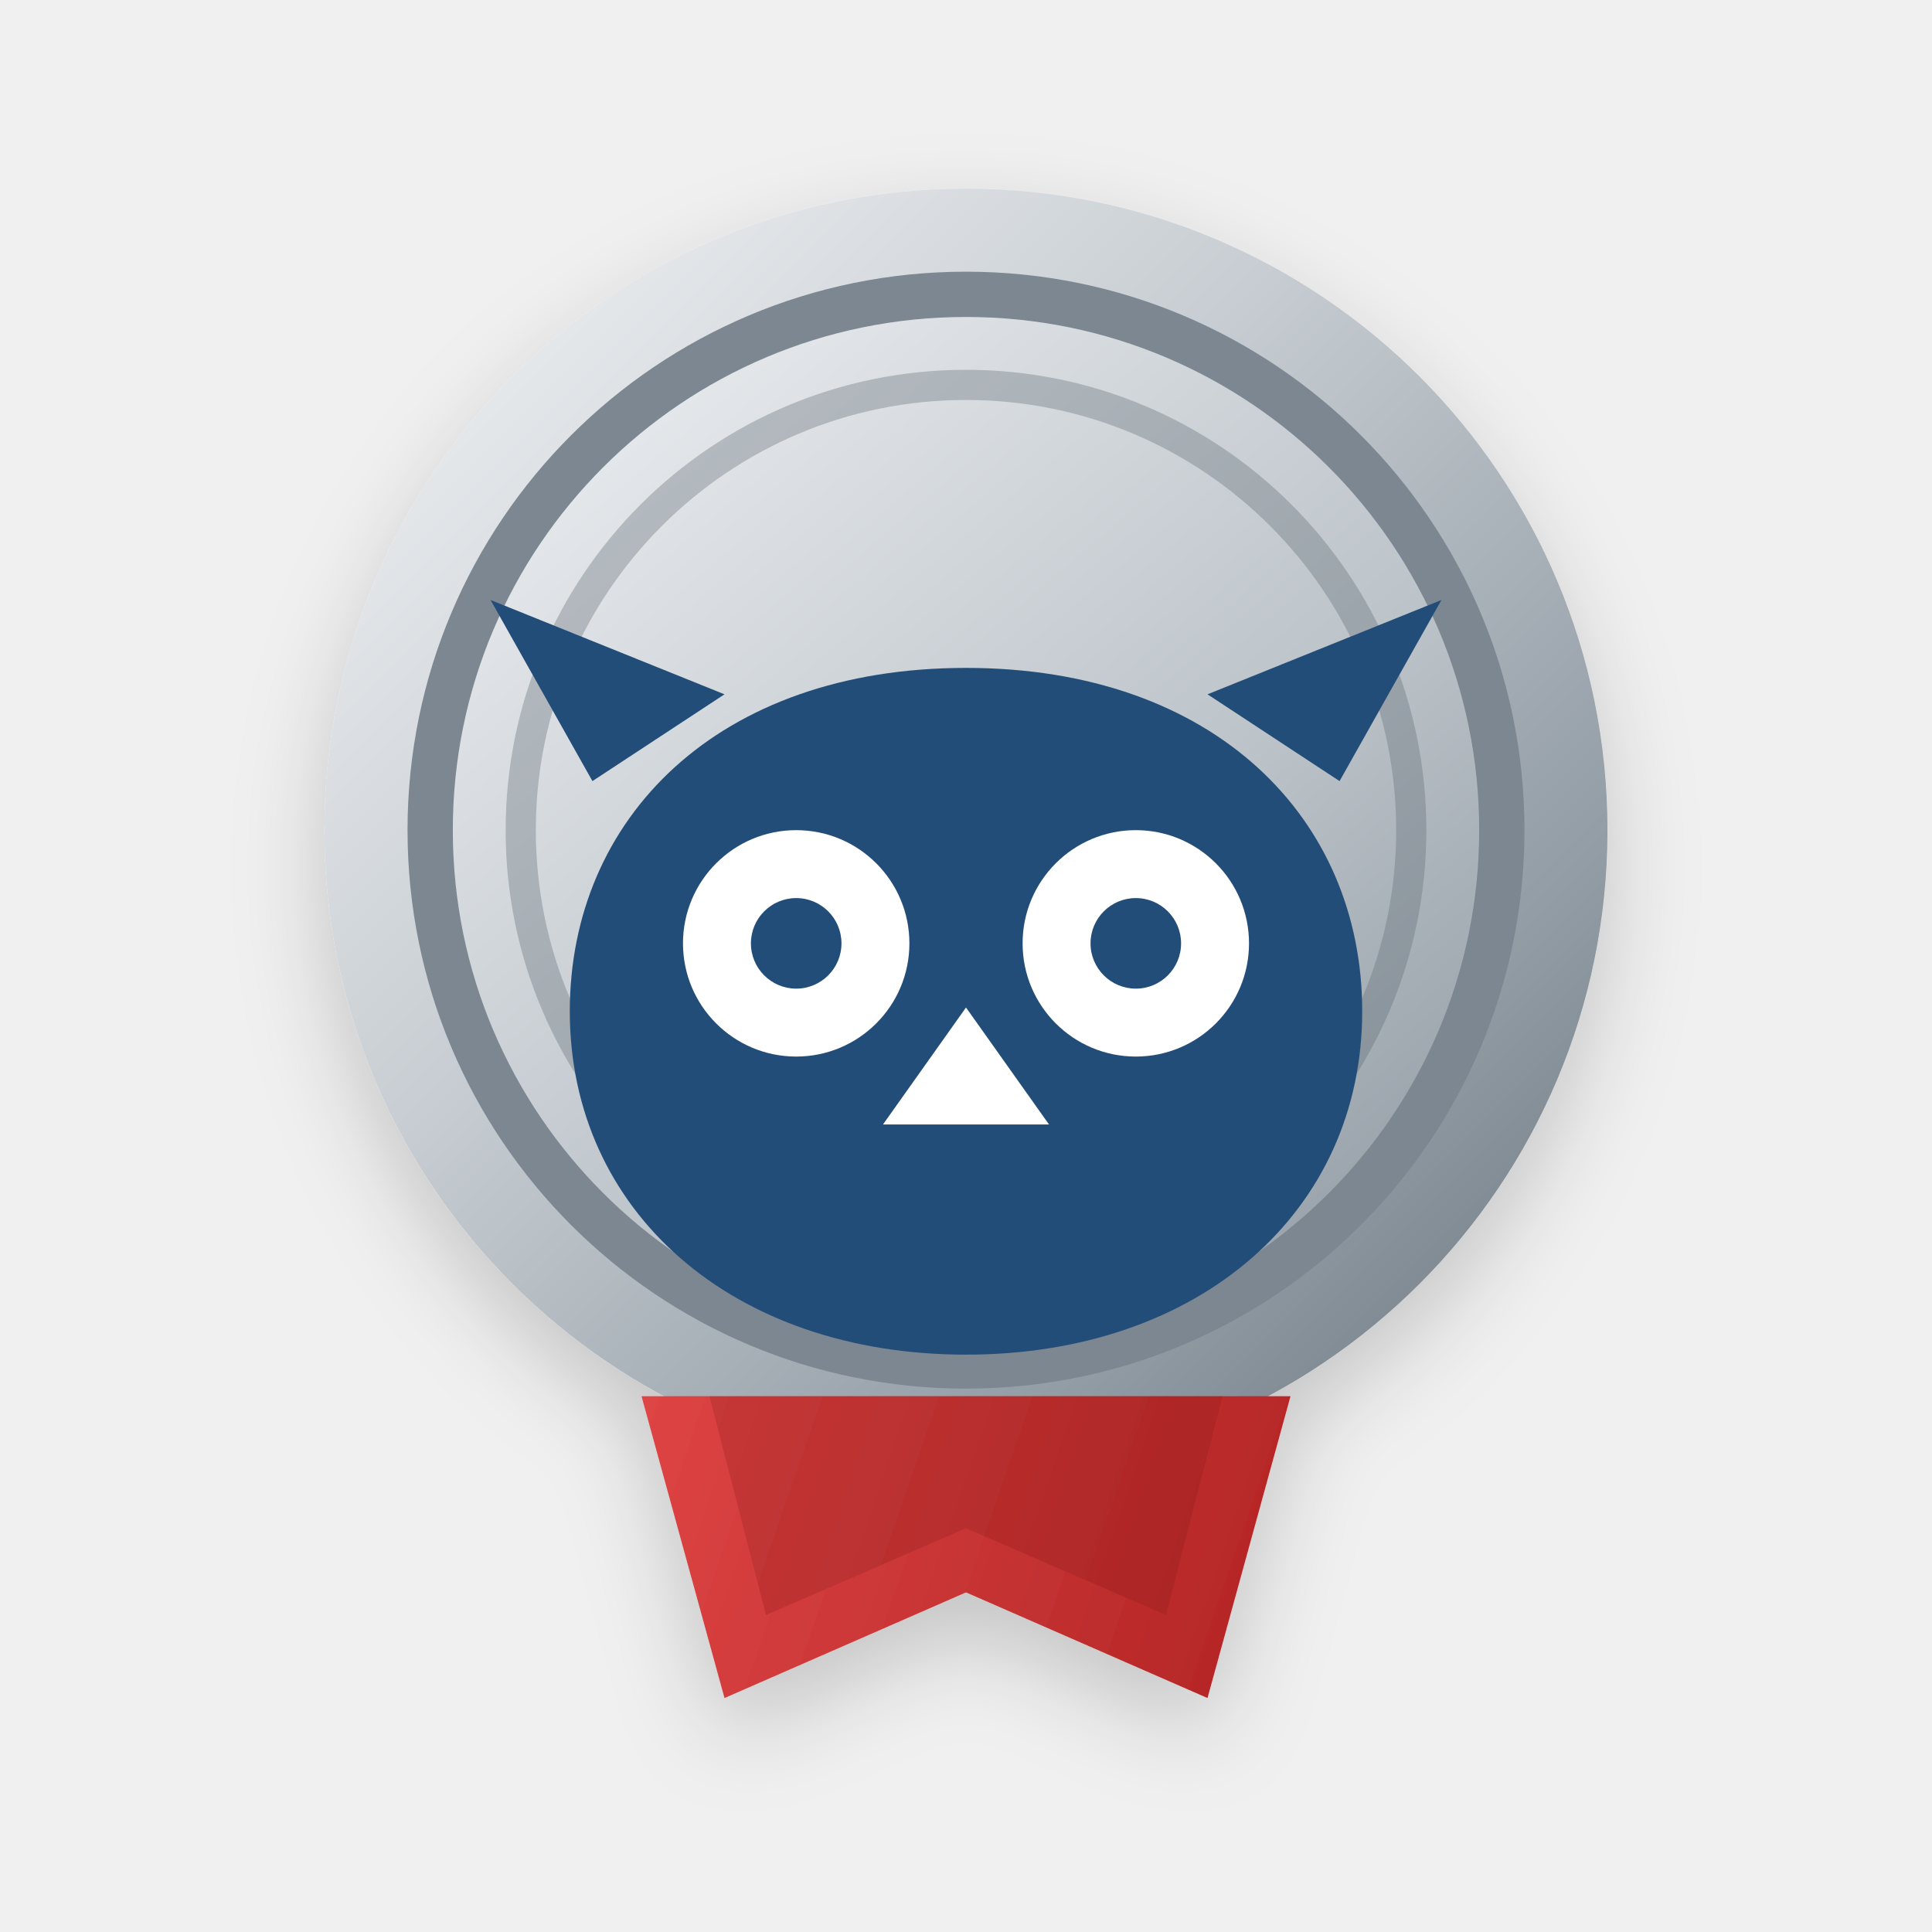
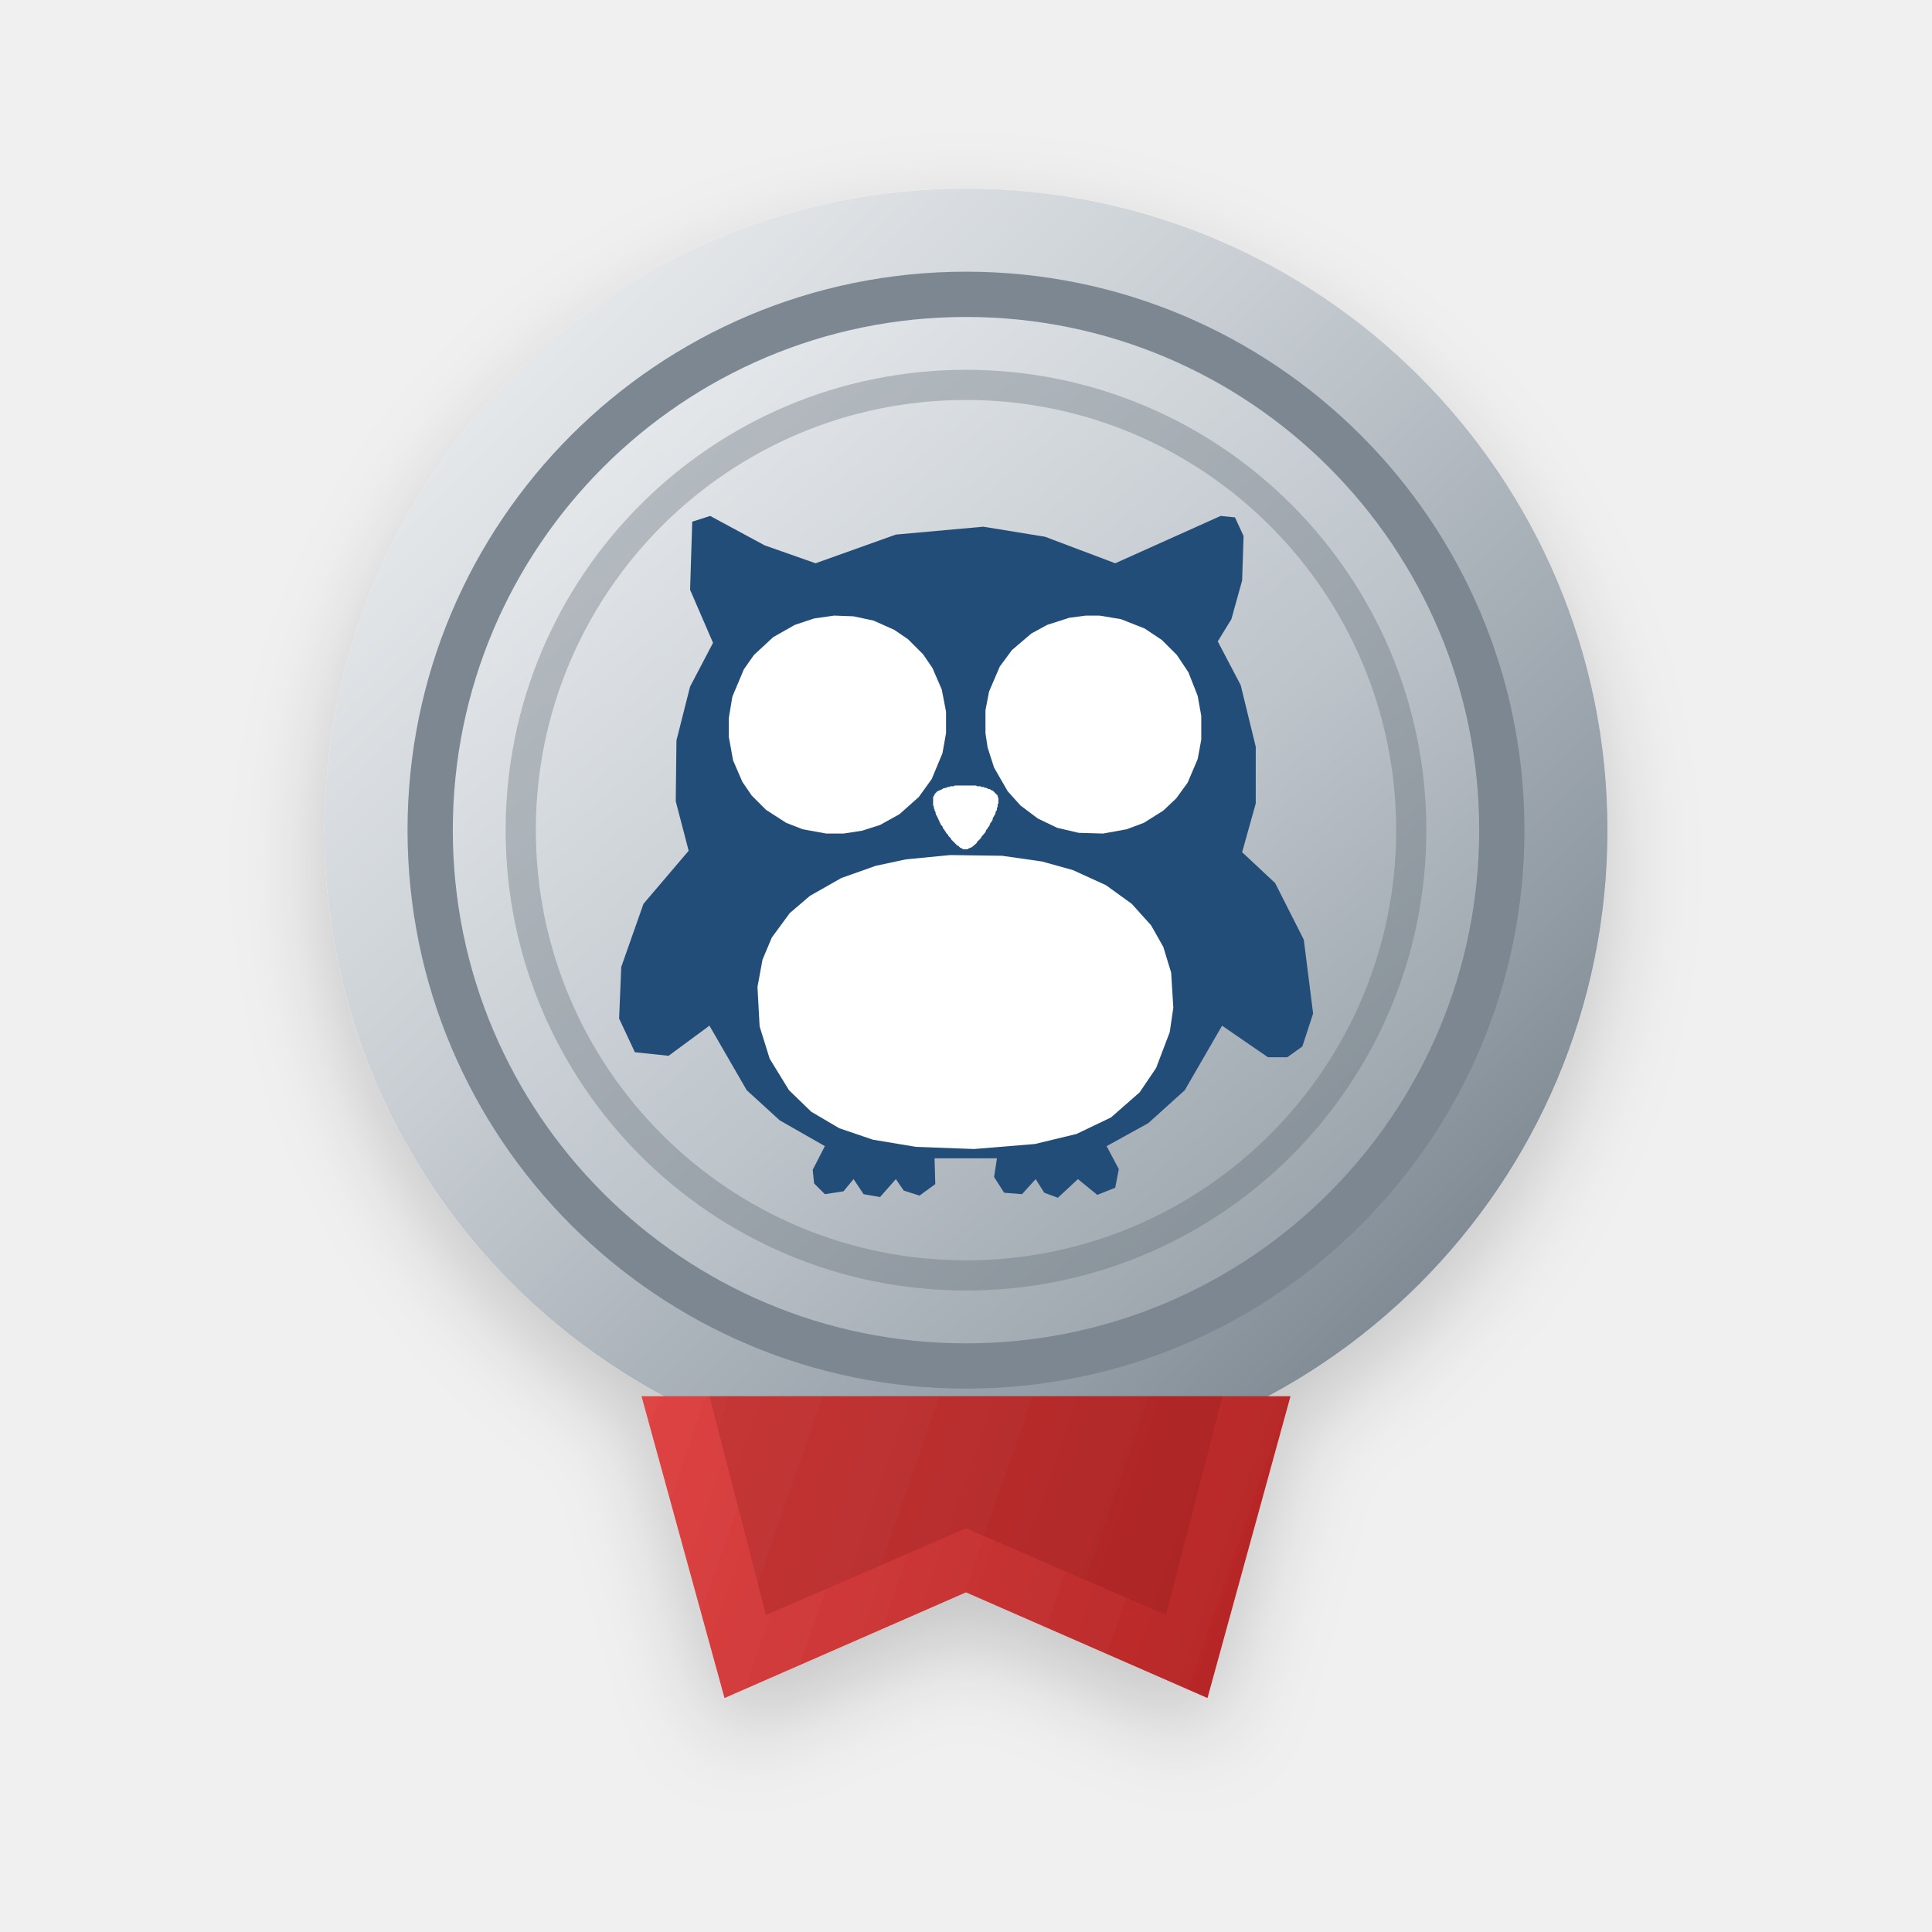
<svg xmlns="http://www.w3.org/2000/svg" width="512" height="512" viewBox="0 0 512 512" fill="none">
  <defs>
    <linearGradient id="metalOuter" x1="80" y1="80" x2="432" y2="432" gradientUnits="userSpaceOnUse">
      <stop offset="0%" stop-color="#F1F3F5" />
      <stop offset="35%" stop-color="#C7CDD2" />
      <stop offset="70%" stop-color="#929CA5" />
      <stop offset="100%" stop-color="#5C6670" />
    </linearGradient>
    <linearGradient id="metalInner" x1="140" y1="120" x2="372" y2="392" gradientUnits="userSpaceOnUse">
      <stop offset="0%" stop-color="#E7EAED" />
      <stop offset="50%" stop-color="#BDC4CA" />
      <stop offset="100%" stop-color="#88929B" />
    </linearGradient>
    <linearGradient id="ribbonRed" x1="140" y1="390" x2="372" y2="470" gradientUnits="userSpaceOnUse">
      <stop offset="0%" stop-color="#E44848" />
      <stop offset="100%" stop-color="#A91E1E" />
    </linearGradient>
    <filter id="shadow" x="0" y="0" width="512" height="512" filterUnits="userSpaceOnUse">
      <feDropShadow dx="0" dy="10" stdDeviation="12" flood-color="#000000" flood-opacity="0.18" />
    </filter>
  </defs>
  <g id="badge-root" filter="url(#shadow)">
    <circle id="badge-outer-ring" cx="256" cy="220" r="170" fill="url(#metalOuter)" />
    <circle id="badge-mid-ring" cx="256" cy="220" r="148" fill="#7D8791" />
    <circle id="badge-inner-ring" cx="256" cy="220" r="136" fill="url(#metalInner)" />
    <circle id="badge-content-border" cx="256" cy="220" r="118" fill="none" stroke="#606A73" stroke-opacity="0.35" stroke-width="8" />
    <g id="badge-ribbon">
      <path d="M170 370H342L320 450L256 422L192 450L170 370Z" fill="url(#ribbonRed)" />
      <path d="M188 370H324L309 428L256 405L203 428L188 370Z" fill="#7D1414" opacity="0.22" />
    </g>
    <g id="badge-content">
-       <g transform="translate(0 0)">
-         <path fill="#244E78" d="M151 268c0-51 39-91 105-91s105 40 105 91c0 53-43 91-105 91s-105-38-105-91Z" />
-         <path fill="#244E78" d="M157 207 130 159l62 25m163 23 27-48-62 25" />
-         <circle cx="211" cy="250" r="30" fill="#FFFFFF" />
-         <circle cx="301" cy="250" r="30" fill="#FFFFFF" />
-         <circle cx="211" cy="250" r="12" fill="#244E78" />
-         <circle cx="301" cy="250" r="12" fill="#244E78" />
-         <path fill="#FFFFFF" d="m256 267 22 31h-44l22-31Z" />
+       <g transform="translate(136.9 105.0) scale(0.19)">
+         <path fill="#244E78" d="M 245 175 L 242 270 L 274 344 L 242 405 L 223 480 L 222 565 L 240 634 L 177 708 L 146 796 L 143 868 L 165 915 L 212 920 L 269 878 L 321 968 L 367 1010 L 430 1046 L 413 1079 L 415 1098 L 430 1113 L 456 1109 L 470 1092 L 484 1113 L 507 1117 L 529 1092 L 540 1108 L 562 1115 L 584 1099 L 583 1063 L 670 1063 L 666 1089 L 680 1111 L 705 1113 L 724 1092 L 736 1111 L 755 1118 L 783 1092 L 810 1114 L 835 1104 L 840 1078 L 823 1046 L 881 1014 L 932 968 L 984 878 L 1048 922 L 1075 922 L 1096 907 L 1111 861 L 1098 758 L 1058 679 L 1012 636 L 1031 568 L 1031 489 L 1010 403 L 978 342 L 997 311 L 1012 257 L 1014 195 L 1002 169 L 982 167 L 835 233 L 737 196 L 651 182 L 529 193 L 417 233 L 346 208 L 270 167 Z" />
+         <path fill="#FFFFFF" d="M 356 755 L 343 786 L 336 824 L 339 879 L 353 924 L 380 968 L 411 998 L 450 1021 L 497 1037 L 557 1047 L 638 1050 L 723 1043 L 781 1029 L 829 1006 L 869 971 L 892 937 L 911 887 L 916 853 L 913 804 L 902 768 L 885 738 L 858 708 L 822 682 L 776 661 L 733 649 L 677 641 L 605 640 L 543 646 L 501 655 L 453 672 L 409 697 L 381 721 Z" />
+         <path fill="#FFFFFF" d="M 443 306 L 415 310 L 388 319 L 358 336 L 331 361 L 317 381 L 301 419 L 296 449 L 296 475 L 302 508 L 315 538 L 328 557 L 348 577 L 376 595 L 399 604 L 432 610 L 456 610 L 482 606 L 507 598 L 534 583 L 561 559 L 579 534 L 594 498 L 599 470 L 599 440 L 593 409 L 580 379 L 567 360 L 546 339 L 527 326 L 498 313 L 470 307 Z" />
+         <path fill="#FFFFFF" d="M 794 306 L 771 309 L 740 319 L 718 331 L 691 354 L 674 377 L 659 412 L 654 438 L 654 470 L 657 490 L 666 518 L 685 551 L 703 571 L 727 589 L 754 602 L 784 609 L 818 610 L 851 604 L 875 595 L 902 578 L 920 561 L 936 539 L 950 506 L 955 479 L 955 446 L 950 418 L 937 385 L 921 361 L 900 340 L 876 324 L 843 311 L 813 306 Z" />
+         <path fill="#FFFFFF" d="M 595 547 L 594 548 L 587 551 L 583 555 L 583 556 L 581 559 L 581 571 L 582 572 L 582 575 L 583 576 L 583 578 L 584 579 L 585 584 L 586 585 L 592 598 L 594 600 L 595 603 L 597 605 L 597 606 L 599 608 L 599 609 L 602 612 L 602 613 L 606 617 L 606 618 L 615 627 L 616 627 L 619 630 L 620 630 L 623 632 L 629 632 L 630 631 L 635 629 L 642 623 L 642 622 L 648 616 L 648 615 L 654 608 L 655 605 L 657 603 L 657 602 L 659 600 L 661 595 L 663 593 L 663 592 L 664 591 L 664 589 L 668 582 L 668 580 L 670 577 L 670 574 L 671 573 L 671 569 L 672 568 L 672 560 L 671 559 L 671 557 L 664 550 L 663 550 L 660 548 L 658 548 L 657 547 L 656 547 L 655 546 L 652 546 L 652 545 L 648 545 L 647 544 L 642 544 L 641 543 L 611 543 L 610 544 L 605 544 L 604 545 L 601 545 L 600 546 Z" />
+         <path fill="#FFFFFF" d="M 464 423 L 463 423 L 462 424 L 460 424 L 459 425 L 458 425 L 454 429 L 454 430 L 452 432 L 452 434 L 451 435 L 451 437 L 450 438 L 450 441 L 449 442 L 449 457 L 450 458 L 450 461 L 451 462 L 451 463 L 452 464 L 452 465 L 453 466 L 453 467 L 456 470 L 457 470 L 458 471 L 459 471 L 460 472 L 462 472 L 463 471 L 465 471 L 466 470 L 467 470 L 467 469 L 470 467 L 470 466 L 472 464 L 472 463 L 473 462 L 473 461 L 474 460 L 474 457 L 475 456 L 475 452 L 476 451 L 476 441 L 475 440 L 475 436 L 474 435 L 474 433 L 473 432 L 473 431 L 472 430 L 472 429 L 471 428 L 471 427 L 470 426 L 470 425 L 467 424 L 465 424 Z" />
+         <path fill="#FFFFFF" d="M 781 423 L 780 423 L 779 424 L 777 424 L 771 430 L 771 431 L 770 432 L 770 433 L 769 434 L 769 435 L 768 436 L 768 439 L 767 440 L 767 458 L 768 459 L 768 461 L 769 462 L 769 464 L 770 465 L 770 466 L 774 470 L 775 470 L 776 471 L 777 471 L 778 472 L 780 472 L 781 471 L 783 471 L 785 469 L 786 469 L 786 468 L 789 465 L 789 464 L 790 463 L 790 462 L 791 461 L 791 460 L 792 459 L 792 456 L 793 455 L 793 451 L 794 450 L 794 442 L 793 441 L 793 437 L 792 436 L 792 433 L 791 432 L 791 431 L 790 430 L 790 429 L 785 424 L 782 424 Z" />
      </g>
    </g>
  </g>
</svg>
